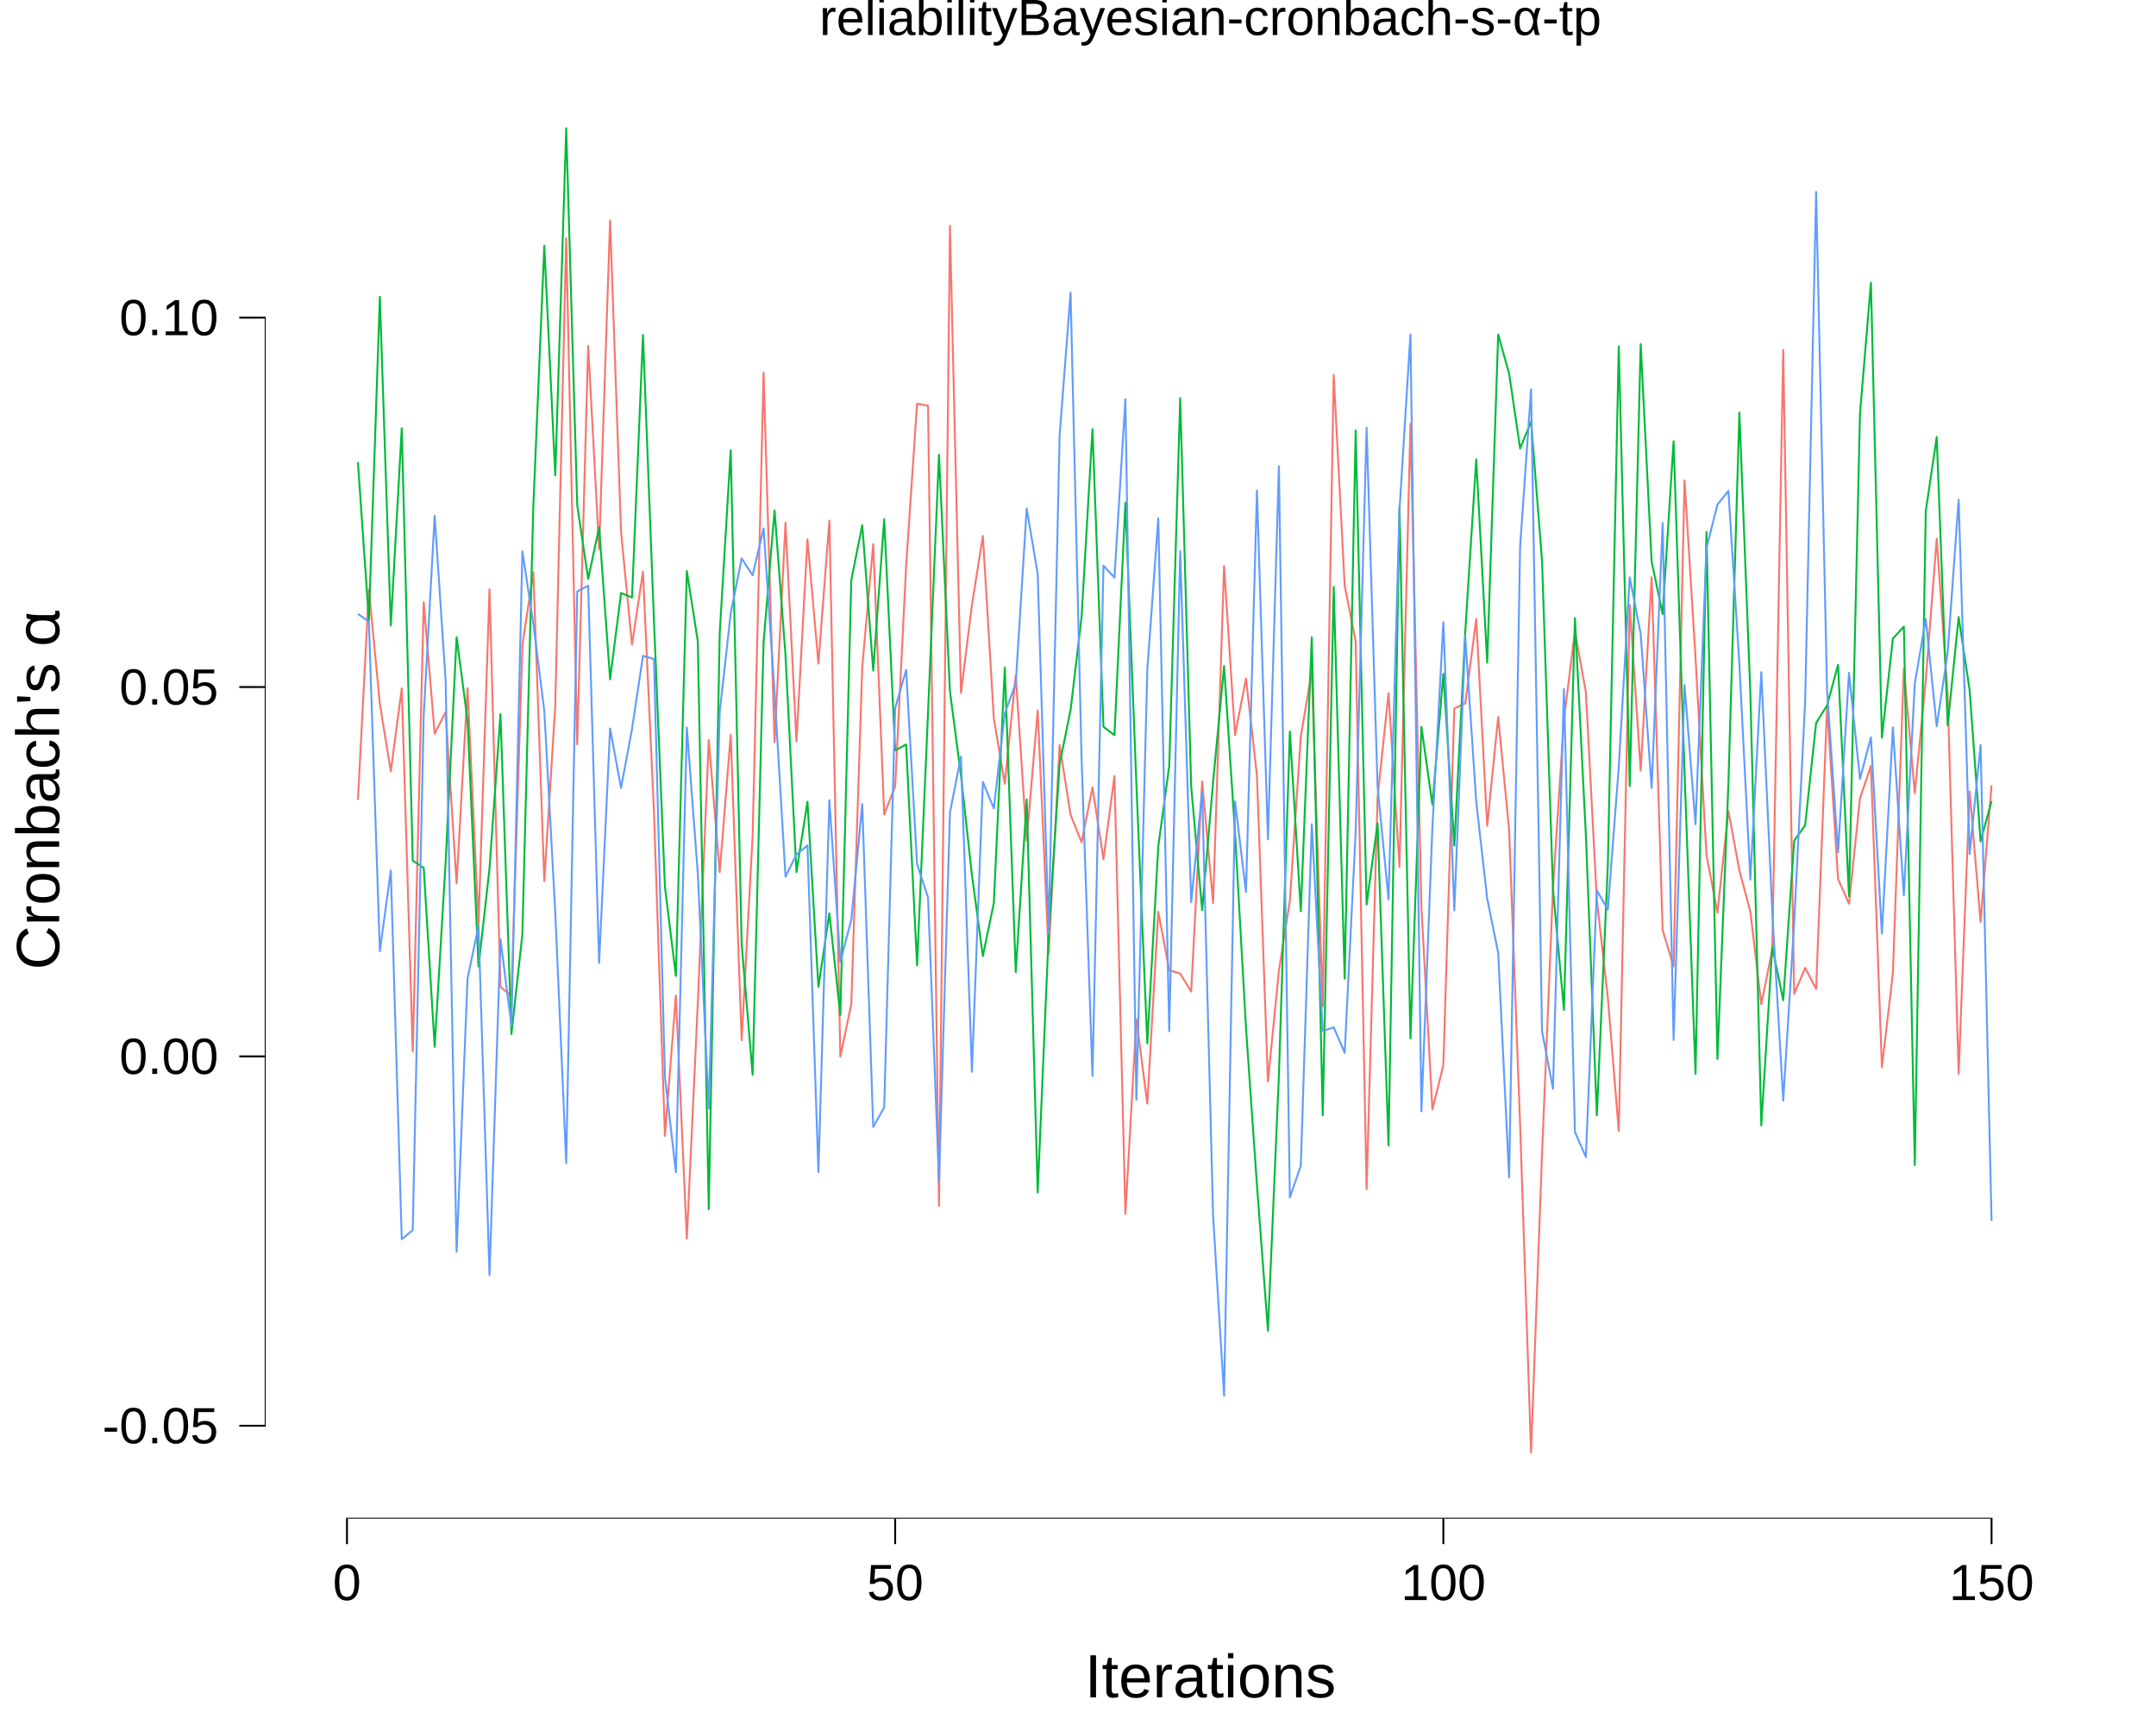
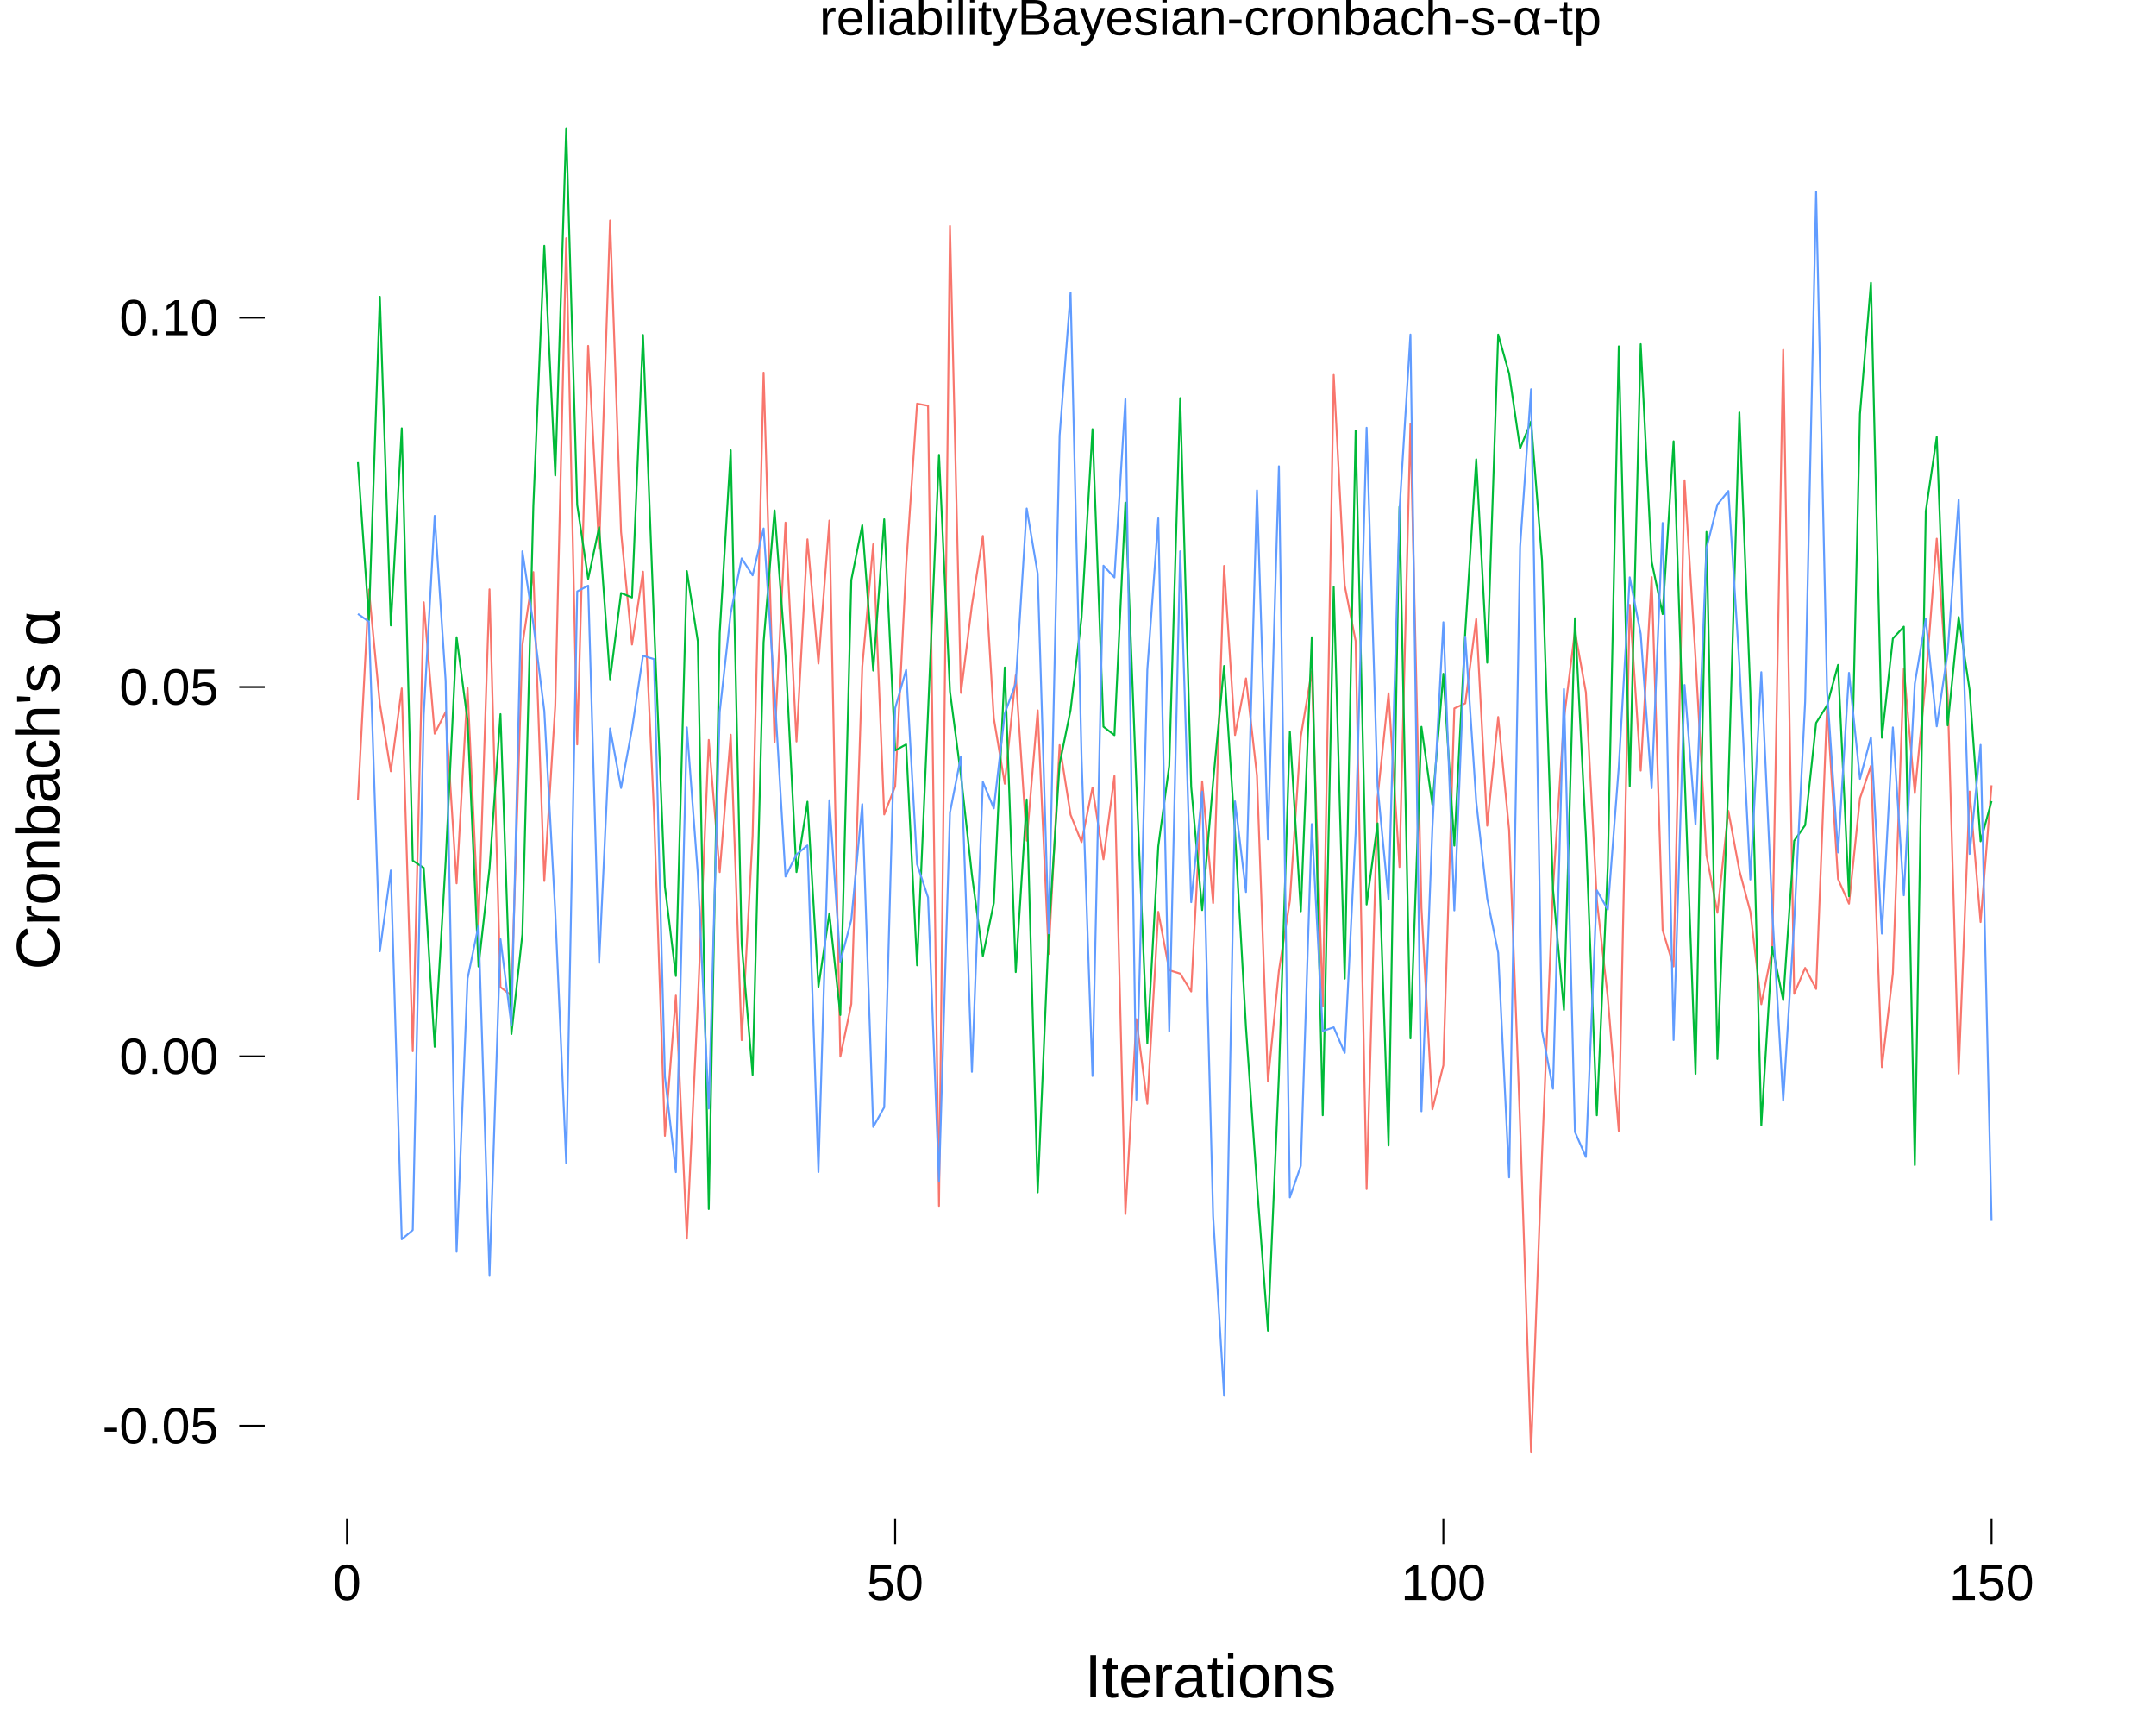
<svg xmlns="http://www.w3.org/2000/svg" viewBox="0 0 720.00 576.00">
  <defs>
    <style type="text/css">
    line, polyline, polygon, path, rect, circle {
      fill: none;
      stroke: #000000;
      stroke-linecap: round;
      stroke-linejoin: round;
      stroke-miterlimit: 10.00;
    }
  </style>
  </defs>
  <rect width="100%" height="100%" style="stroke: none; fill: #FFFFFF;" />
  <rect x="0.00" y="0.00" width="720.00" height="576.00" style="stroke-width: 10.67; stroke: none;" />
  <defs>
    <clipPath id="cpODguNDF8NzIwLjAwfDUwNy4xMHwyMC43MQ==">
      <rect x="88.41" y="20.71" width="631.59" height="486.38" />
    </clipPath>
  </defs>
  <rect x="88.41" y="20.71" width="631.59" height="486.38" style="stroke-width: 10.67; stroke: none;" clip-path="url(#cpODguNDF8NzIwLjAwfDUwNy4xMHwyMC43MQ==)" />
  <polyline points="119.53,267.10 123.19,196.85 126.85,234.99 130.51,257.55 134.17,229.87 137.84,351.02 141.50,201.11 145.16,244.98 148.82,237.75 152.48,294.96 156.14,229.76 159.80,308.66 163.47,196.79 167.13,329.59 170.79,332.47 174.45,215.42 178.11,191.03 181.77,294.18 185.43,235.59 189.09,79.55 192.76,248.57 196.42,115.49 200.08,183.31 203.74,73.60 207.40,177.63 211.06,215.23 214.72,190.90 218.39,271.06 222.05,379.28 225.71,332.43 229.37,413.59 233.03,335.05 236.69,247.07 240.35,291.22 244.02,245.33 247.68,347.32 251.34,279.13 255.00,124.44 258.66,247.78 262.32,174.51 265.98,247.60 269.65,180.09 273.31,221.58 276.97,173.83 280.63,352.83 284.29,335.25 287.95,222.67 291.61,181.72 295.28,271.96 298.94,262.56 302.60,189.07 306.26,134.78 309.92,135.48 313.58,402.66 317.24,75.44 320.91,231.37 324.57,202.06 328.23,178.94 331.89,239.87 335.55,261.71 339.21,225.50 342.87,280.69 346.54,237.20 350.20,318.56 353.86,248.79 357.52,272.06 361.18,281.20 364.84,262.96 368.50,286.92 372.17,259.11 375.83,405.37 379.49,340.31 383.15,368.54 386.81,304.48 390.47,323.97 394.13,325.11 397.80,331.08 401.46,260.91 405.12,301.55 408.78,188.97 412.44,245.45 416.10,226.54 419.76,258.98 423.43,361.15 427.09,324.16 430.75,300.81 434.41,245.87 438.07,224.16 441.73,336.04 445.39,125.19 449.06,195.49 452.72,214.06 456.38,397.05 460.04,266.32 463.70,231.50 467.36,289.50 471.02,141.53 474.69,303.13 478.35,370.41 482.01,355.71 485.67,236.54 489.33,234.86 492.99,206.70 496.65,275.73 500.32,239.42 503.98,277.23 507.64,375.59 511.30,484.99 514.96,385.45 518.62,296.70 522.28,240.17 525.95,210.79 529.61,231.17 533.27,300.55 536.93,333.07 540.59,377.62 544.25,201.98 547.91,257.32 551.57,192.74 555.24,310.56 558.90,322.72 562.56,160.39 566.22,219.61 569.88,285.50 573.54,304.79 577.20,270.78 580.87,290.67 584.53,304.40 588.19,335.34 591.85,317.17 595.51,116.81 599.17,331.84 602.83,323.20 606.50,330.22 610.16,235.83 613.82,293.50 617.48,301.75 621.14,266.58 624.80,255.73 628.46,356.35 632.13,325.07 635.79,223.32 639.45,264.84 643.11,227.15 646.77,179.88 650.43,232.07 654.09,358.51 657.76,264.29 661.42,307.88 665.08,262.21 " style="stroke-width: 0.64; stroke: #F8766D; stroke-linecap: butt;" clip-path="url(#cpODguNDF8NzIwLjAwfDUwNy4xMHwyMC43MQ==)" />
  <polyline points="119.53,154.32 123.19,207.10 126.85,99.10 130.51,208.84 134.17,143.01 137.84,287.37 141.50,289.79 145.16,349.55 148.82,287.78 152.48,212.78 156.14,240.58 159.80,322.74 163.47,289.99 167.13,238.46 170.79,345.29 174.45,311.96 178.11,168.94 181.77,82.05 185.43,158.76 189.09,42.82 192.76,168.60 196.42,193.30 200.08,176.03 203.74,226.84 207.40,198.01 211.06,199.52 214.72,111.85 218.39,207.31 222.05,296.07 225.71,325.88 229.37,190.70 233.03,214.09 236.69,403.73 240.35,211.36 244.02,150.36 247.68,315.24 251.34,358.91 255.00,214.43 258.66,170.43 262.32,218.89 265.98,291.20 269.65,267.70 273.31,329.54 276.97,304.98 280.63,338.91 284.29,193.69 287.95,175.38 291.61,223.92 295.28,173.40 298.94,250.59 302.60,248.57 306.26,322.34 309.92,237.84 313.58,151.87 317.24,230.87 320.91,258.91 324.57,292.13 328.23,319.25 331.89,301.53 335.55,222.89 339.21,324.59 342.87,266.95 346.54,398.16 350.20,311.89 353.86,255.09 357.52,237.09 361.18,206.21 364.84,143.30 368.50,242.66 372.17,245.49 375.83,167.82 379.49,261.74 383.15,348.43 386.81,282.59 390.47,255.70 394.13,132.94 397.80,262.70 401.46,303.90 405.12,261.06 408.78,222.38 412.44,278.25 416.10,343.16 419.76,395.73 423.43,444.34 427.09,359.13 430.75,244.30 434.41,304.29 438.07,212.79 441.73,372.41 445.39,196.00 449.06,326.78 452.72,143.73 456.38,302.03 460.04,274.94 463.70,382.50 467.36,169.21 471.02,346.74 474.69,242.70 478.35,268.70 482.01,224.99 485.67,282.37 489.33,210.82 492.99,153.36 496.65,221.29 500.32,111.72 503.98,124.76 507.64,149.73 511.30,140.75 514.96,187.09 518.62,296.98 522.28,337.24 525.95,206.45 529.61,278.95 533.27,372.42 536.93,289.16 540.59,115.64 544.25,262.50 547.91,114.90 551.57,187.53 555.24,205.05 558.90,147.35 562.56,258.22 566.22,358.56 569.88,177.61 573.54,353.58 577.20,261.77 580.87,137.72 584.53,231.23 588.19,375.80 591.85,316.23 595.51,333.98 599.17,280.75 602.83,275.56 606.50,241.39 610.16,235.53 613.82,222.01 617.48,299.25 621.14,138.24 624.80,94.40 628.46,246.34 632.13,213.22 635.79,209.25 639.45,389.04 643.11,170.72 646.77,145.91 650.43,242.20 654.09,206.04 657.76,230.42 661.42,280.92 665.08,267.51 " style="stroke-width: 0.64; stroke: #00BA38; stroke-linecap: butt;" clip-path="url(#cpODguNDF8NzIwLjAwfDUwNy4xMHwyMC43MQ==)" />
  <polyline points="119.53,204.99 123.19,207.58 126.85,317.63 130.51,290.67 134.17,413.82 137.84,410.73 141.50,238.74 145.16,172.25 148.82,227.33 152.48,417.98 156.14,326.78 159.80,309.06 163.47,425.78 167.13,313.59 170.79,342.48 174.45,184.08 178.11,208.31 181.77,237.38 185.43,304.58 189.09,388.40 192.76,197.49 196.42,195.56 200.08,321.54 203.74,243.25 207.40,263.12 211.06,243.45 214.72,218.97 218.39,220.08 222.05,359.54 225.71,391.40 229.37,242.91 233.03,291.65 236.69,370.15 240.35,237.69 244.02,204.78 247.68,186.46 251.34,192.12 255.00,176.46 258.66,231.21 262.32,292.68 265.98,285.32 269.65,282.30 273.31,391.37 276.97,267.21 280.63,321.17 284.29,307.15 287.95,268.52 291.61,376.30 295.28,369.74 298.94,236.47 302.60,223.69 306.26,288.58 309.92,299.66 313.58,394.37 317.24,271.33 320.91,252.60 324.57,357.89 328.23,261.09 331.89,269.92 335.55,238.26 339.21,228.17 342.87,169.79 346.54,191.56 350.20,311.66 353.86,145.46 357.52,97.73 361.18,252.90 364.84,359.30 368.50,188.89 372.17,192.84 375.83,133.28 379.49,367.20 383.15,223.65 386.81,173.09 390.47,344.33 394.13,184.08 397.80,301.25 401.46,264.34 405.12,406.12 408.78,466.05 412.44,267.58 416.10,297.86 419.76,163.75 423.43,280.26 427.09,155.68 430.75,399.84 434.41,389.27 438.07,275.17 441.73,344.28 445.39,343.03 449.06,351.57 452.72,278.04 456.38,142.83 460.04,262.56 463.70,300.29 467.36,170.41 471.02,111.71 474.69,371.08 478.35,276.35 482.01,207.78 485.67,304.01 489.33,212.60 492.99,267.72 496.65,300.01 500.32,318.18 503.98,393.15 507.64,182.62 511.30,129.98 514.96,344.27 518.62,363.56 522.28,230.07 525.95,377.97 529.61,386.34 533.27,297.30 536.93,303.73 540.59,256.17 544.25,192.79 547.91,211.66 551.57,263.17 555.24,174.62 558.90,347.28 562.56,228.73 566.22,275.25 569.88,183.08 573.54,168.47 577.20,163.95 580.87,221.75 584.53,293.69 588.19,224.45 591.85,304.30 595.51,367.51 599.17,308.06 602.83,234.28 606.50,64.05 610.16,230.63 613.82,284.65 617.48,224.68 621.14,260.07 624.80,246.18 628.46,311.75 632.13,242.90 635.79,298.96 639.45,228.28 643.11,206.65 646.77,242.55 650.43,217.88 654.09,166.85 657.76,285.14 661.42,248.72 665.08,407.68 " style="stroke-width: 0.64; stroke: #619CFF; stroke-linecap: butt;" clip-path="url(#cpODguNDF8NzIwLjAwfDUwNy4xMHwyMC43MQ==)" />
-   <line x1="115.55" y1="507.10" x2="665.40" y2="507.10" style="stroke-width: 0.64; stroke-linecap: butt;" clip-path="url(#cpODguNDF8NzIwLjAwfDUwNy4xMHwyMC43MQ==)" />
-   <line x1="88.41" y1="476.40" x2="88.41" y2="105.75" style="stroke-width: 0.64; stroke-linecap: butt;" clip-path="url(#cpODguNDF8NzIwLjAwfDUwNy4xMHwyMC43MQ==)" />
  <rect x="88.41" y="20.71" width="631.59" height="486.38" style="stroke-width: 0.00; stroke: none;" clip-path="url(#cpODguNDF8NzIwLjAwfDUwNy4xMHwyMC43MQ==)" />
  <defs>
    <clipPath id="cpMC4wMHw3MjAuMDB8NTc2LjAwfDAuMDA=">
      <rect x="0.00" y="0.00" width="720.00" height="576.00" />
    </clipPath>
  </defs>
  <polyline points="88.41,507.10 88.41,20.71 " style="stroke-width: 0.00; stroke: none; stroke-linecap: butt;" clip-path="url(#cpMC4wMHw3MjAuMDB8NTc2LjAwfDAuMDA=)" />
  <g clip-path="url(#cpMC4wMHw3MjAuMDB8NTc2LjAwfDAuMDA=)">
    <text x="34.19" y="481.93" style="font-size: 17.00px; font-family: Liberation Sans;" textLength="38.73px" lengthAdjust="spacingAndGlyphs">-0.05</text>
  </g>
  <g clip-path="url(#cpMC4wMHw3MjAuMDB8NTc2LjAwfDAuMDA=)">
    <text x="39.85" y="358.59" style="font-size: 17.00px; font-family: Liberation Sans;" textLength="33.08px" lengthAdjust="spacingAndGlyphs">0.00</text>
  </g>
  <g clip-path="url(#cpMC4wMHw3MjAuMDB8NTc2LjAwfDAuMDA=)">
    <text x="39.85" y="235.26" style="font-size: 17.00px; font-family: Liberation Sans;" textLength="33.08px" lengthAdjust="spacingAndGlyphs">0.05</text>
  </g>
  <g clip-path="url(#cpMC4wMHw3MjAuMDB8NTc2LjAwfDAuMDA=)">
    <text x="39.85" y="111.92" style="font-size: 17.00px; font-family: Liberation Sans;" textLength="33.08px" lengthAdjust="spacingAndGlyphs">0.10</text>
  </g>
  <polyline points="79.90,476.08 88.41,476.08 " style="stroke-width: 0.64; stroke-linecap: butt;" clip-path="url(#cpMC4wMHw3MjAuMDB8NTc2LjAwfDAuMDA=)" />
  <polyline points="79.90,352.74 88.41,352.74 " style="stroke-width: 0.64; stroke-linecap: butt;" clip-path="url(#cpMC4wMHw3MjAuMDB8NTc2LjAwfDAuMDA=)" />
  <polyline points="79.90,229.41 88.41,229.41 " style="stroke-width: 0.64; stroke-linecap: butt;" clip-path="url(#cpMC4wMHw3MjAuMDB8NTc2LjAwfDAuMDA=)" />
  <polyline points="79.90,106.07 88.41,106.07 " style="stroke-width: 0.64; stroke-linecap: butt;" clip-path="url(#cpMC4wMHw3MjAuMDB8NTc2LjAwfDAuMDA=)" />
  <polyline points="88.41,507.10 720.00,507.10 " style="stroke-width: 0.00; stroke: none; stroke-linecap: butt;" clip-path="url(#cpMC4wMHw3MjAuMDB8NTc2LjAwfDAuMDA=)" />
  <polyline points="115.87,515.60 115.87,507.10 " style="stroke-width: 0.64; stroke-linecap: butt;" clip-path="url(#cpMC4wMHw3MjAuMDB8NTc2LjAwfDAuMDA=)" />
  <polyline points="298.94,515.60 298.94,507.10 " style="stroke-width: 0.64; stroke-linecap: butt;" clip-path="url(#cpMC4wMHw3MjAuMDB8NTc2LjAwfDAuMDA=)" />
  <polyline points="482.01,515.60 482.01,507.10 " style="stroke-width: 0.64; stroke-linecap: butt;" clip-path="url(#cpMC4wMHw3MjAuMDB8NTc2LjAwfDAuMDA=)" />
  <polyline points="665.08,515.60 665.08,507.10 " style="stroke-width: 0.64; stroke-linecap: butt;" clip-path="url(#cpMC4wMHw3MjAuMDB8NTc2LjAwfDAuMDA=)" />
  <g clip-path="url(#cpMC4wMHw3MjAuMDB8NTc2LjAwfDAuMDA=)">
    <text x="111.14" y="534.28" style="font-size: 17.00px; font-family: Liberation Sans;" textLength="9.45px" lengthAdjust="spacingAndGlyphs">0</text>
  </g>
  <g clip-path="url(#cpMC4wMHw3MjAuMDB8NTc2LjAwfDAuMDA=)">
    <text x="289.48" y="534.28" style="font-size: 17.00px; font-family: Liberation Sans;" textLength="18.91px" lengthAdjust="spacingAndGlyphs">50</text>
  </g>
  <g clip-path="url(#cpMC4wMHw3MjAuMDB8NTc2LjAwfDAuMDA=)">
    <text x="467.83" y="534.28" style="font-size: 17.00px; font-family: Liberation Sans;" textLength="28.36px" lengthAdjust="spacingAndGlyphs">100</text>
  </g>
  <g clip-path="url(#cpMC4wMHw3MjAuMDB8NTc2LjAwfDAuMDA=)">
    <text x="650.90" y="534.28" style="font-size: 17.00px; font-family: Liberation Sans;" textLength="28.36px" lengthAdjust="spacingAndGlyphs">150</text>
  </g>
  <g clip-path="url(#cpMC4wMHw3MjAuMDB8NTc2LjAwfDAuMDA=)">
    <text x="362.24" y="566.78" style="font-size: 20.40px; font-family: Liberation Sans;" textLength="83.92px" lengthAdjust="spacingAndGlyphs">Iterations</text>
  </g>
  <g clip-path="url(#cpMC4wMHw3MjAuMDB8NTc2LjAwfDAuMDA=)">
    <text transform="translate(19.76,323.83) rotate(-90)" style="font-size: 20.40px; font-family: Liberation Sans;" textLength="102.53px" lengthAdjust="spacingAndGlyphs">Cronbach's</text>
  </g>
  <g clip-path="url(#cpMC4wMHw3MjAuMDB8NTc2LjAwfDAuMDA=)">
    <text transform="translate(19.76,221.30) rotate(-90)" style="font-size: 20.40px; font-family: Symbola;" textLength="5.09px" lengthAdjust="spacingAndGlyphs"> </text>
  </g>
  <g clip-path="url(#cpMC4wMHw3MjAuMDB8NTc2LjAwfDAuMDA=)">
    <text transform="translate(19.76,216.20) rotate(-90)" style="font-size: 20.40px; font-family: Symbola;" textLength="12.22px" lengthAdjust="spacingAndGlyphs">α</text>
  </g>
  <g clip-path="url(#cpMC4wMHw3MjAuMDB8NTc2LjAwfDAuMDA=)">
    <text x="273.64" y="11.70" style="font-size: 17.00px; font-family: Liberation Sans;" textLength="261.12px" lengthAdjust="spacingAndGlyphs">reliabilityBayesian-cronbach-s-α-tp</text>
  </g>
</svg>
